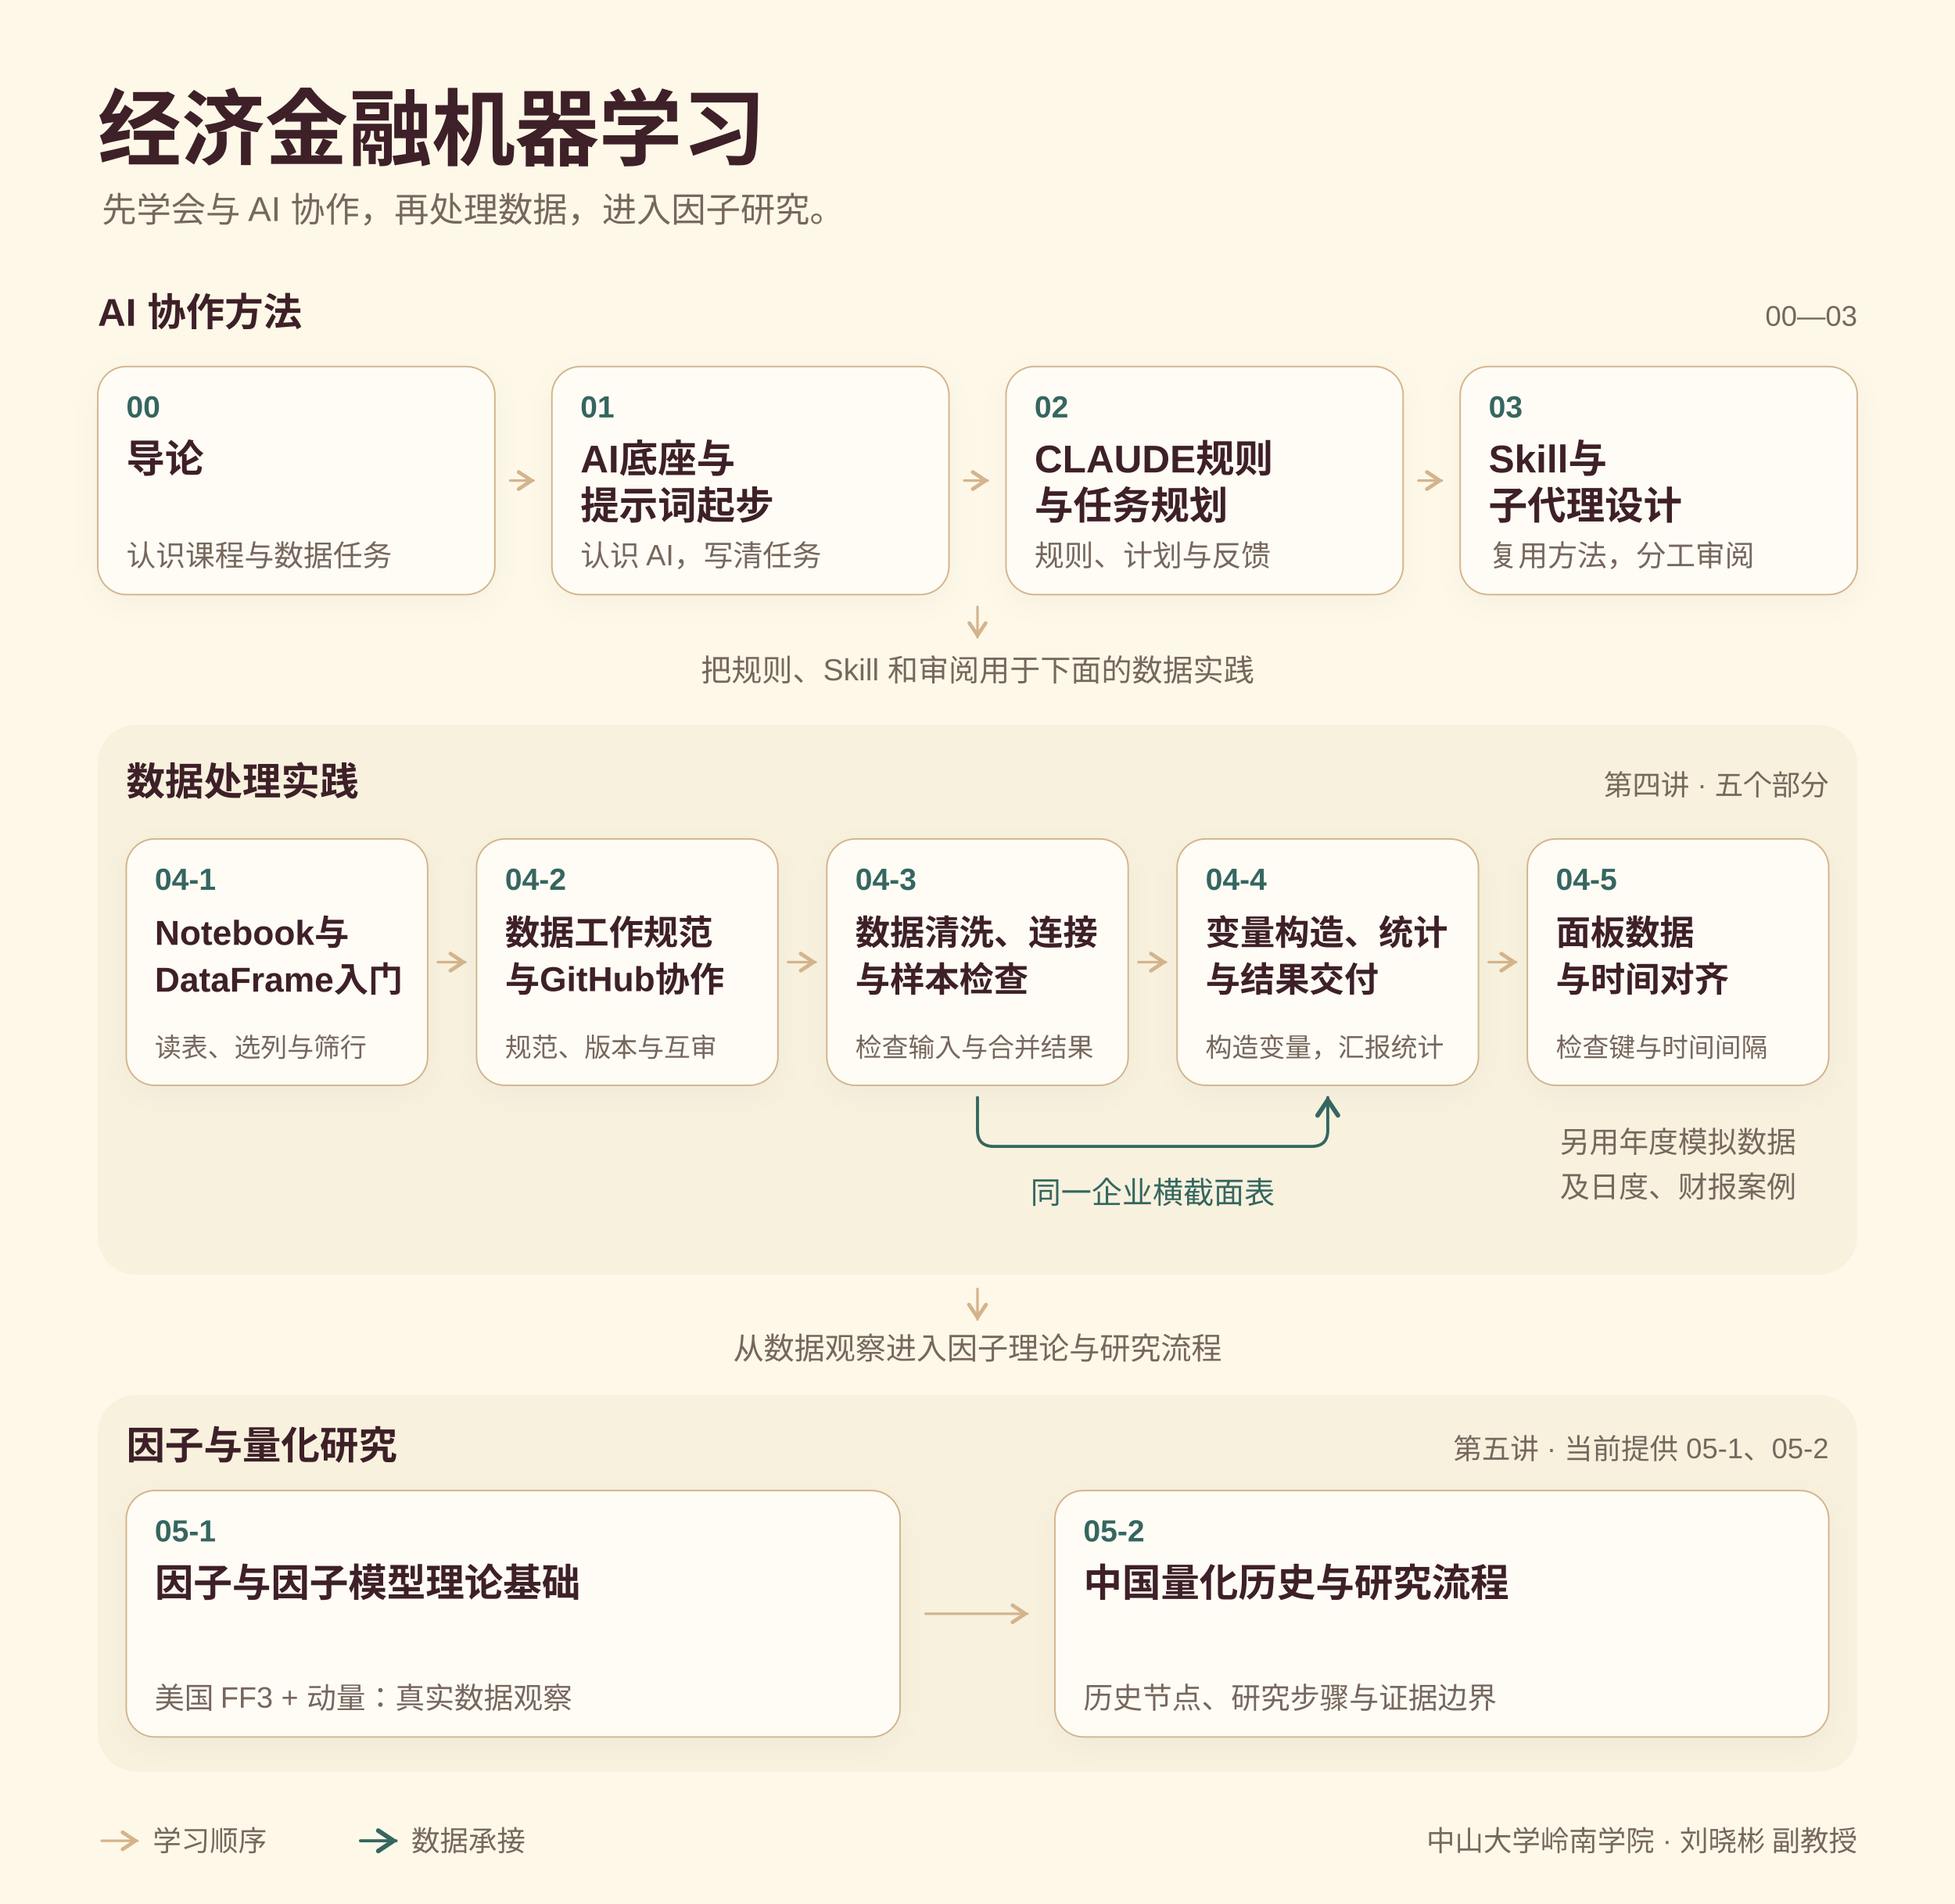
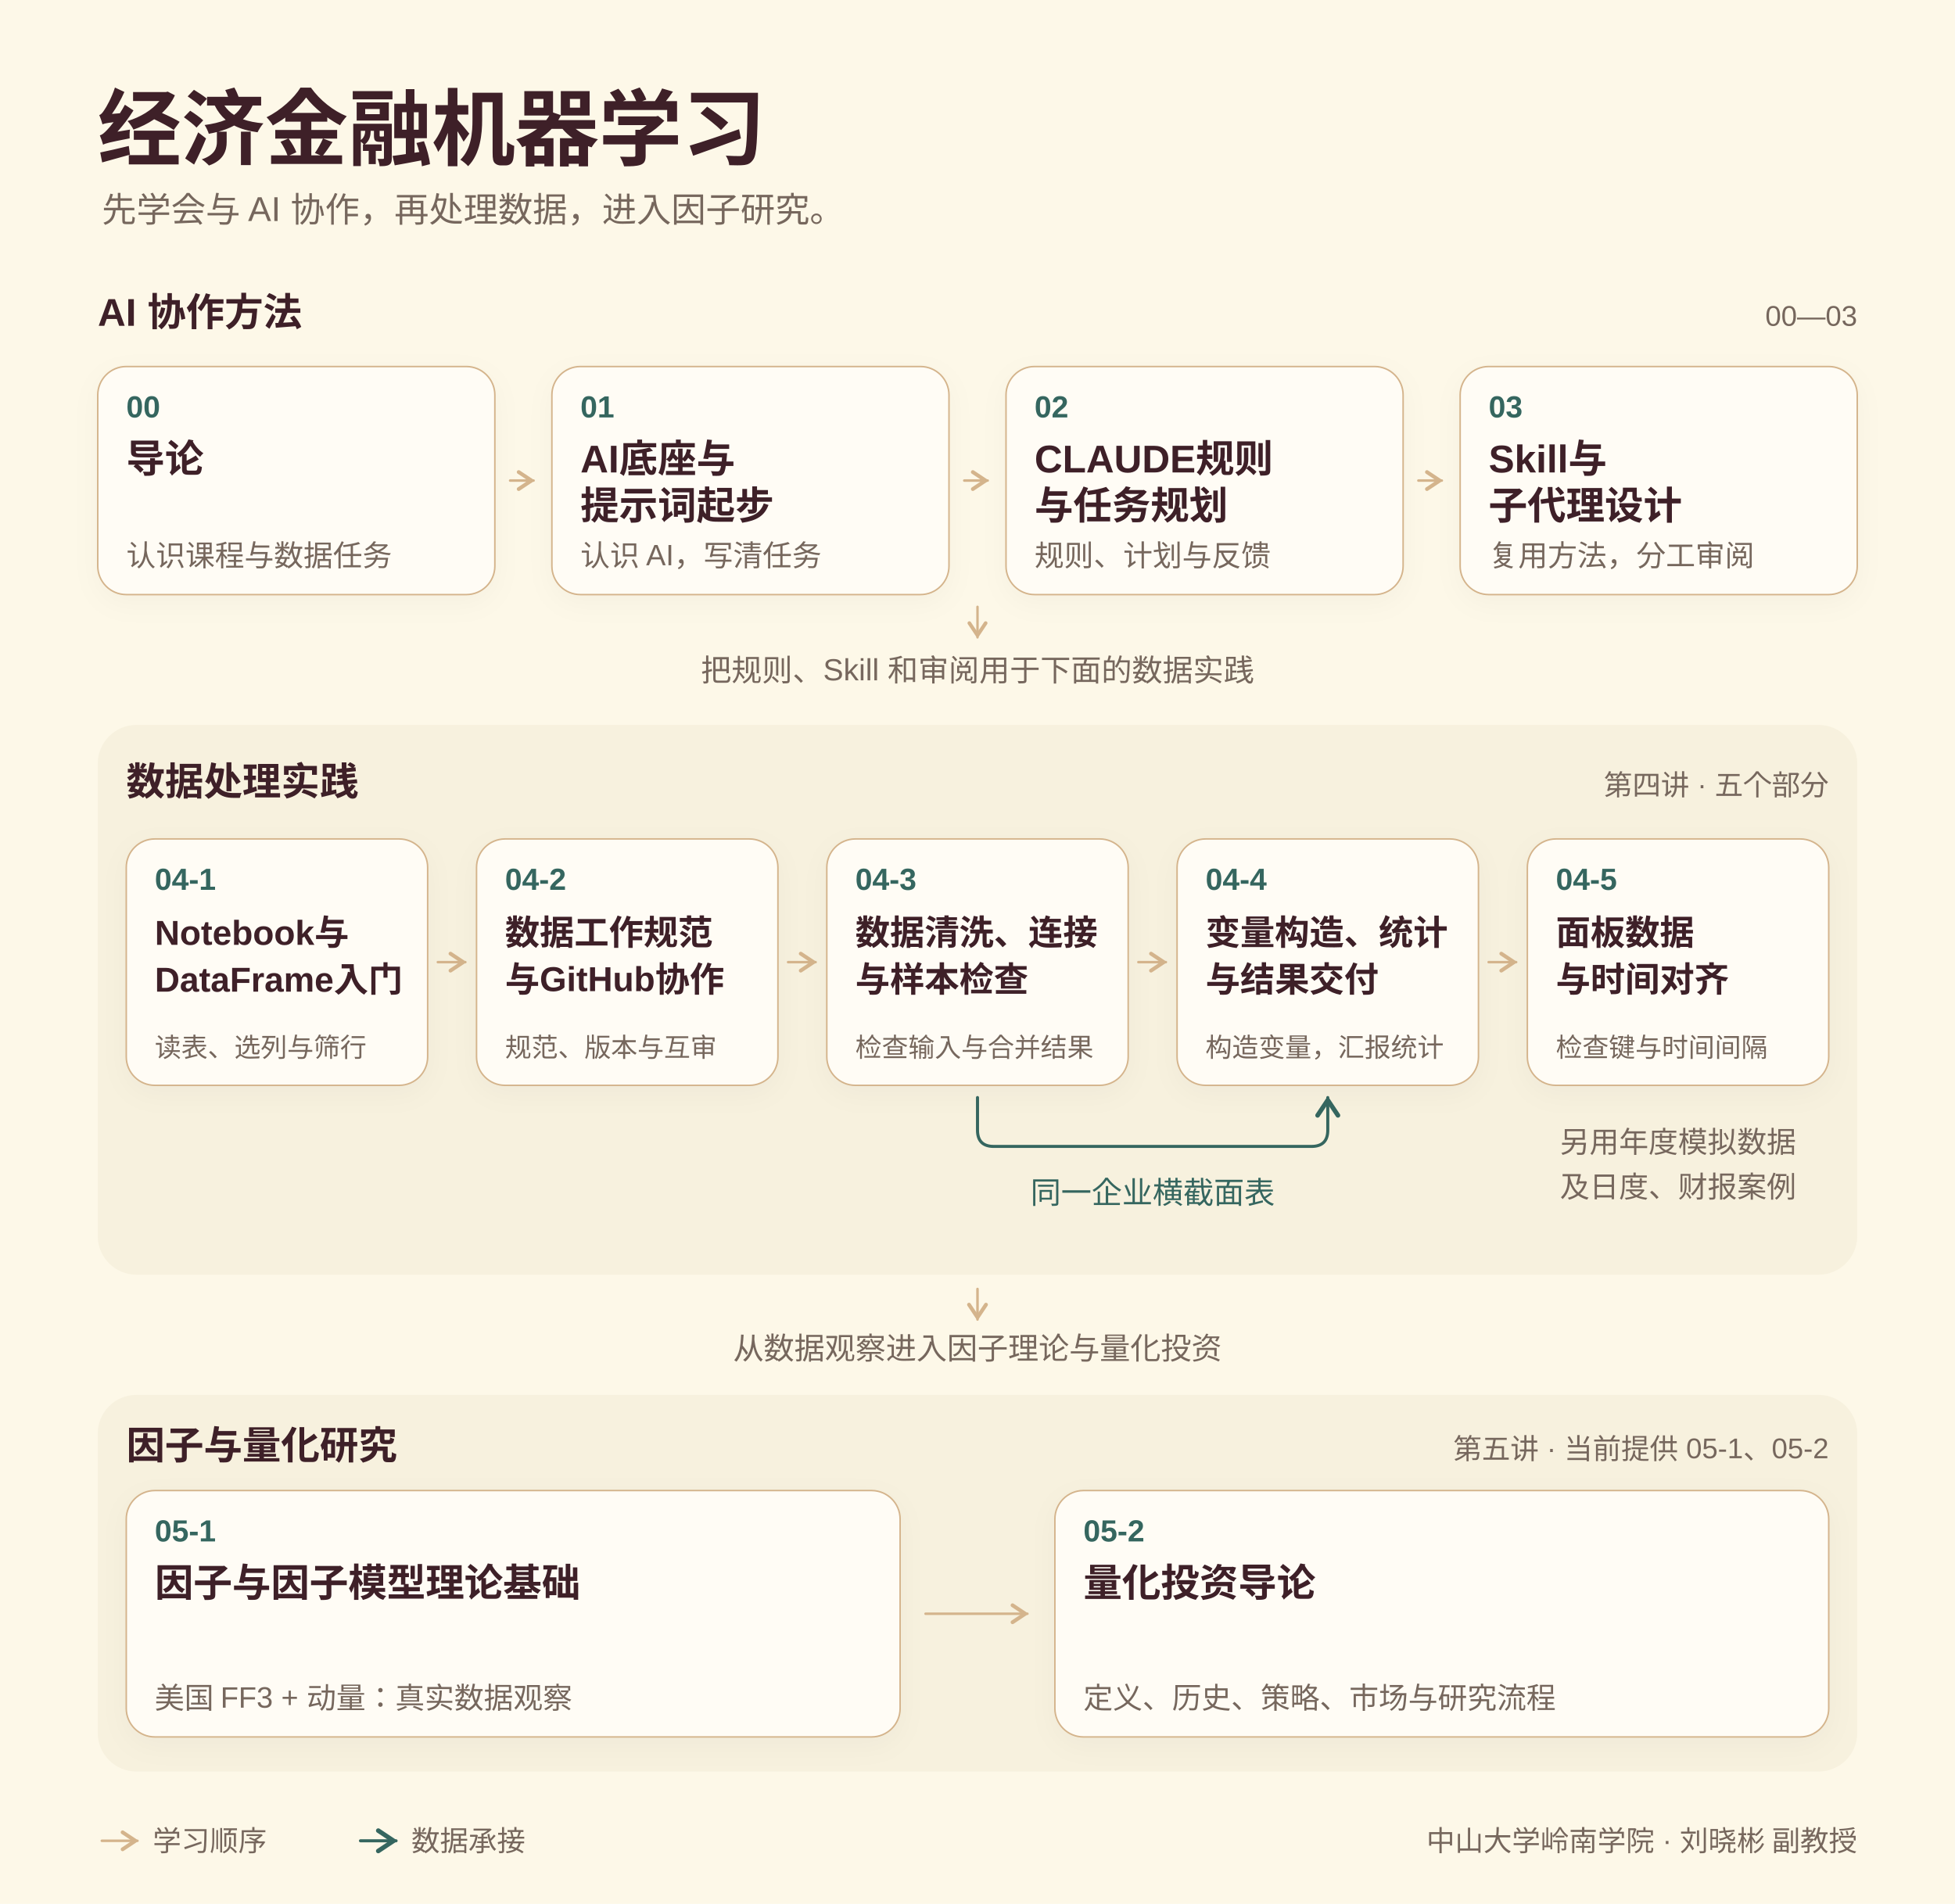
<svg xmlns="http://www.w3.org/2000/svg" width="1920" height="1870" viewBox="0 0 1920 1870" role="img" aria-labelledby="title desc">
  <defs>
    <filter id="shadow" x="-15%" y="-15%" width="130%" height="140%">
      <feDropShadow dx="0" dy="8" stdDeviation="13" flood-color="#3E2028" flood-opacity="0.035" />
    </filter>
    <marker id="arrow-gold" viewBox="0 0 12 12" refX="9" refY="6" markerWidth="10" markerHeight="10" orient="auto-start-reverse">
      <path d="M 2 2 L 8 6 L 2 10" fill="none" stroke="#D4B48C" stroke-width="1.8" stroke-linecap="round" stroke-linejoin="round" />
    </marker>
    <marker id="arrow-teal" viewBox="0 0 12 12" refX="9" refY="6" markerWidth="10" markerHeight="10" orient="auto-start-reverse">
      <path d="M 2 2 L 8 6 L 2 10" fill="none" stroke="#35665F" stroke-width="1.8" stroke-linecap="round" stroke-linejoin="round" />
    </marker>
    <style>text { font-family: -apple-system, BlinkMacSystemFont, 'SF Pro Display', 'PingFang SC', 'Helvetica Neue', Arial, sans-serif; } .heading { fill: #3E2028; font-weight: 600; } .muted { fill: #76675D; } .teal { fill: #35665F; }</style>
  </defs>
  <rect width="1920" height="1870" fill="#FDF8E8" />
  <text x="96" y="156" font-size="82" class="heading" text-anchor="start">经济金融机器学习</text>
  <text x="100" y="218" font-size="34" class="muted" text-anchor="start">先学会与 AI 协作，再处理数据，进入因子研究。</text>
  <text x="96" y="320" font-size="38" class="heading" text-anchor="start">AI 协作方法</text>
  <text x="1824" y="320" font-size="28" class="muted" text-anchor="end">00—03</text>
  <g id="course-00">
    <rect x="96" y="360" width="390" height="224" rx="28" fill="#FFFCF5" stroke="#D4B48C" stroke-width="1.5" filter="url(#shadow)" />
    <text x="124" y="410" font-size="30" class="teal" text-anchor="start" font-weight="600">00</text>
    <text x="124" y="464" font-size="38" class="heading" text-anchor="start">导论</text>
    <text x="124" y="556" font-size="29" class="muted" text-anchor="start">认识课程与数据任务</text>
  </g>
  <line x1="501" y1="472" x2="524" y2="472" stroke="#D4B48C" stroke-width="2.5" stroke-linecap="round" marker-end="url(#arrow-gold)" />
  <g id="course-01">
    <rect x="542" y="360" width="390" height="224" rx="28" fill="#FFFCF5" stroke="#D4B48C" stroke-width="1.5" filter="url(#shadow)" />
    <text x="570" y="410" font-size="30" class="teal" text-anchor="start" font-weight="600">01</text>
    <text x="570" y="464" font-size="38" class="heading" text-anchor="start">AI底座与</text>
    <text x="570" y="510" font-size="38" class="heading" text-anchor="start">提示词起步</text>
    <text x="570" y="556" font-size="29" class="muted" text-anchor="start">认识 AI，写清任务</text>
  </g>
  <line x1="947" y1="472" x2="970" y2="472" stroke="#D4B48C" stroke-width="2.5" stroke-linecap="round" marker-end="url(#arrow-gold)" />
  <g id="course-02">
    <rect x="988" y="360" width="390" height="224" rx="28" fill="#FFFCF5" stroke="#D4B48C" stroke-width="1.5" filter="url(#shadow)" />
    <text x="1016" y="410" font-size="30" class="teal" text-anchor="start" font-weight="600">02</text>
    <text x="1016" y="464" font-size="38" class="heading" text-anchor="start">CLAUDE规则</text>
    <text x="1016" y="510" font-size="38" class="heading" text-anchor="start">与任务规划</text>
    <text x="1016" y="556" font-size="29" class="muted" text-anchor="start">规则、计划与反馈</text>
  </g>
  <line x1="1393" y1="472" x2="1416" y2="472" stroke="#D4B48C" stroke-width="2.5" stroke-linecap="round" marker-end="url(#arrow-gold)" />
  <g id="course-03">
    <rect x="1434" y="360" width="390" height="224" rx="28" fill="#FFFCF5" stroke="#D4B48C" stroke-width="1.5" filter="url(#shadow)" />
    <text x="1462" y="410" font-size="30" class="teal" text-anchor="start" font-weight="600">03</text>
    <text x="1462" y="464" font-size="38" class="heading" text-anchor="start">Skill与</text>
    <text x="1462" y="510" font-size="38" class="heading" text-anchor="start">子代理设计</text>
    <text x="1462" y="556" font-size="29" class="muted" text-anchor="start">复用方法，分工审阅</text>
  </g>
  <line x1="960" y1="596" x2="960" y2="626" stroke="#D4B48C" stroke-width="2.4" stroke-linecap="round" marker-end="url(#arrow-gold)" />
  <text x="960" y="669" font-size="30" class="muted" text-anchor="middle">把规则、Skill 和审阅用于下面的数据实践</text>
  <rect x="96" y="712" width="1728" height="540" rx="38" fill="#F7F1DE" />
  <text x="124" y="781" font-size="38" class="heading" text-anchor="start">数据处理实践</text>
  <text x="1796" y="781" font-size="28" class="muted" text-anchor="end">第四讲 · 五个部分</text>
  <g id="course-04-1">
    <rect x="124" y="824" width="296" height="242" rx="28" fill="#FFFCF5" stroke="#D4B48C" stroke-width="1.5" filter="url(#shadow)" />
    <text x="152" y="874" font-size="30" class="teal" text-anchor="start" font-weight="600">04-1</text>
    <text x="152" y="928" font-size="34" class="heading" text-anchor="start">Notebook与</text>
    <text x="152" y="974" font-size="34" class="heading" text-anchor="start">DataFrame入门</text>
    <text x="152" y="1038" font-size="26" class="muted" text-anchor="start">读表、选列与筛行</text>
  </g>
  <line x1="430" y1="945" x2="457" y2="945" stroke="#D4B48C" stroke-width="2.5" stroke-linecap="round" marker-end="url(#arrow-gold)" />
  <g id="course-04-2">
    <rect x="468" y="824" width="296" height="242" rx="28" fill="#FFFCF5" stroke="#D4B48C" stroke-width="1.5" filter="url(#shadow)" />
    <text x="496" y="874" font-size="30" class="teal" text-anchor="start" font-weight="600">04-2</text>
    <text x="496" y="928" font-size="34" class="heading" text-anchor="start">数据工作规范</text>
    <text x="496" y="974" font-size="34" class="heading" text-anchor="start">与GitHub协作</text>
    <text x="496" y="1038" font-size="26" class="muted" text-anchor="start">规范、版本与互审</text>
  </g>
  <line x1="774" y1="945" x2="801" y2="945" stroke="#D4B48C" stroke-width="2.5" stroke-linecap="round" marker-end="url(#arrow-gold)" />
  <g id="course-04-3">
    <rect x="812" y="824" width="296" height="242" rx="28" fill="#FFFCF5" stroke="#D4B48C" stroke-width="1.5" filter="url(#shadow)" />
    <text x="840" y="874" font-size="30" class="teal" text-anchor="start" font-weight="600">04-3</text>
    <text x="840" y="928" font-size="34" class="heading" text-anchor="start">数据清洗、连接</text>
    <text x="840" y="974" font-size="34" class="heading" text-anchor="start">与样本检查</text>
    <text x="840" y="1038" font-size="26" class="muted" text-anchor="start">检查输入与合并结果</text>
  </g>
  <line x1="1118" y1="945" x2="1145" y2="945" stroke="#D4B48C" stroke-width="2.5" stroke-linecap="round" marker-end="url(#arrow-gold)" />
  <g id="course-04-4">
    <rect x="1156" y="824" width="296" height="242" rx="28" fill="#FFFCF5" stroke="#D4B48C" stroke-width="1.5" filter="url(#shadow)" />
    <text x="1184" y="874" font-size="30" class="teal" text-anchor="start" font-weight="600">04-4</text>
    <text x="1184" y="928" font-size="34" class="heading" text-anchor="start">变量构造、统计</text>
    <text x="1184" y="974" font-size="34" class="heading" text-anchor="start">与结果交付</text>
    <text x="1184" y="1038" font-size="26" class="muted" text-anchor="start">构造变量，汇报统计</text>
  </g>
  <line x1="1462" y1="945" x2="1489" y2="945" stroke="#D4B48C" stroke-width="2.5" stroke-linecap="round" marker-end="url(#arrow-gold)" />
  <g id="course-04-5">
    <rect x="1500" y="824" width="296" height="242" rx="28" fill="#FFFCF5" stroke="#D4B48C" stroke-width="1.5" filter="url(#shadow)" />
    <text x="1528" y="874" font-size="30" class="teal" text-anchor="start" font-weight="600">04-5</text>
    <text x="1528" y="928" font-size="34" class="heading" text-anchor="start">面板数据</text>
    <text x="1528" y="974" font-size="34" class="heading" text-anchor="start">与时间对齐</text>
    <text x="1528" y="1038" font-size="26" class="muted" text-anchor="start">检查键与时间间隔</text>
  </g>
  <path d="M 960 1078 V 1110 Q 960 1126 976 1126 H 1288 Q 1304 1126 1304 1110 V 1078" fill="none" stroke="#35665F" stroke-width="3" stroke-linecap="round" stroke-linejoin="round" marker-end="url(#arrow-teal)" />
  <text x="1132" y="1182" font-size="30" class="teal" text-anchor="middle" font-weight="500">同一企业横截面表</text>
  <text x="1648" y="1132" font-size="29" class="muted" text-anchor="middle">另用年度模拟数据</text>
  <text x="1648" y="1176" font-size="29" class="muted" text-anchor="middle">及日度、财报案例</text>
  <line x1="960" y1="1266" x2="960" y2="1296" stroke="#D4B48C" stroke-width="2.5" stroke-linecap="round" marker-end="url(#arrow-gold)" />
-   <text x="960" y="1335" font-size="30" class="muted" text-anchor="middle">从数据观察进入因子理论与研究流程</text>
+   <text x="960" y="1335" font-size="30" class="muted" text-anchor="middle">从数据观察进入因子理论与量化投资</text>
  <rect x="96" y="1370" width="1728" height="370" rx="38" fill="#F7F1DE" />
  <text x="124" y="1433" font-size="38" class="heading" text-anchor="start">因子与量化研究</text>
  <text x="1796" y="1433" font-size="28" class="muted" text-anchor="end">第五讲 · 当前提供 05-1、05-2</text>
  <g id="course-05-1">
    <rect x="124" y="1464" width="760" height="242" rx="28" fill="#FFFCF5" stroke="#D4B48C" stroke-width="1.5" filter="url(#shadow)" />
    <text x="152" y="1514" font-size="30" class="teal" text-anchor="start" font-weight="600">05-1</text>
    <text x="152" y="1568" font-size="38" class="heading" text-anchor="start">因子与因子模型理论基础</text>
    <text x="152" y="1678" font-size="29" class="muted" text-anchor="start">美国 FF3 + 动量：真实数据观察</text>
  </g>
  <line x1="909" y1="1585" x2="1009" y2="1585" stroke="#D4B48C" stroke-width="2.5" stroke-linecap="round" marker-end="url(#arrow-gold)" />
  <g id="course-05-2">
    <rect x="1036" y="1464" width="760" height="242" rx="28" fill="#FFFCF5" stroke="#D4B48C" stroke-width="1.5" filter="url(#shadow)" />
    <text x="1064" y="1514" font-size="30" class="teal" text-anchor="start" font-weight="600">05-2</text>
-     <text x="1064" y="1568" font-size="38" class="heading" text-anchor="start">中国量化历史与研究流程</text>
-     <text x="1064" y="1678" font-size="29" class="muted" text-anchor="start">历史节点、研究步骤与证据边界</text>
+     <text x="1064" y="1568" font-size="38" class="heading" text-anchor="start">量化投资导论</text>
+     <text x="1064" y="1678" font-size="29" class="muted" text-anchor="start">定义、历史、策略、市场与研究流程</text>
  </g>
  <line x1="100" y1="1808" x2="135" y2="1808" stroke="#D4B48C" stroke-width="2.5" stroke-linecap="round" marker-end="url(#arrow-gold)" />
  <text x="150" y="1818" font-size="28" class="muted" text-anchor="start">学习顺序</text>
  <line x1="354" y1="1808" x2="389" y2="1808" stroke="#35665F" stroke-width="3" stroke-linecap="round" marker-end="url(#arrow-teal)" />
  <text x="404" y="1818" font-size="28" class="muted" text-anchor="start">数据承接</text>
  <text x="1824" y="1818" font-size="28" class="muted" text-anchor="end">中山大学岭南学院 · 刘晓彬 副教授</text>
</svg>
